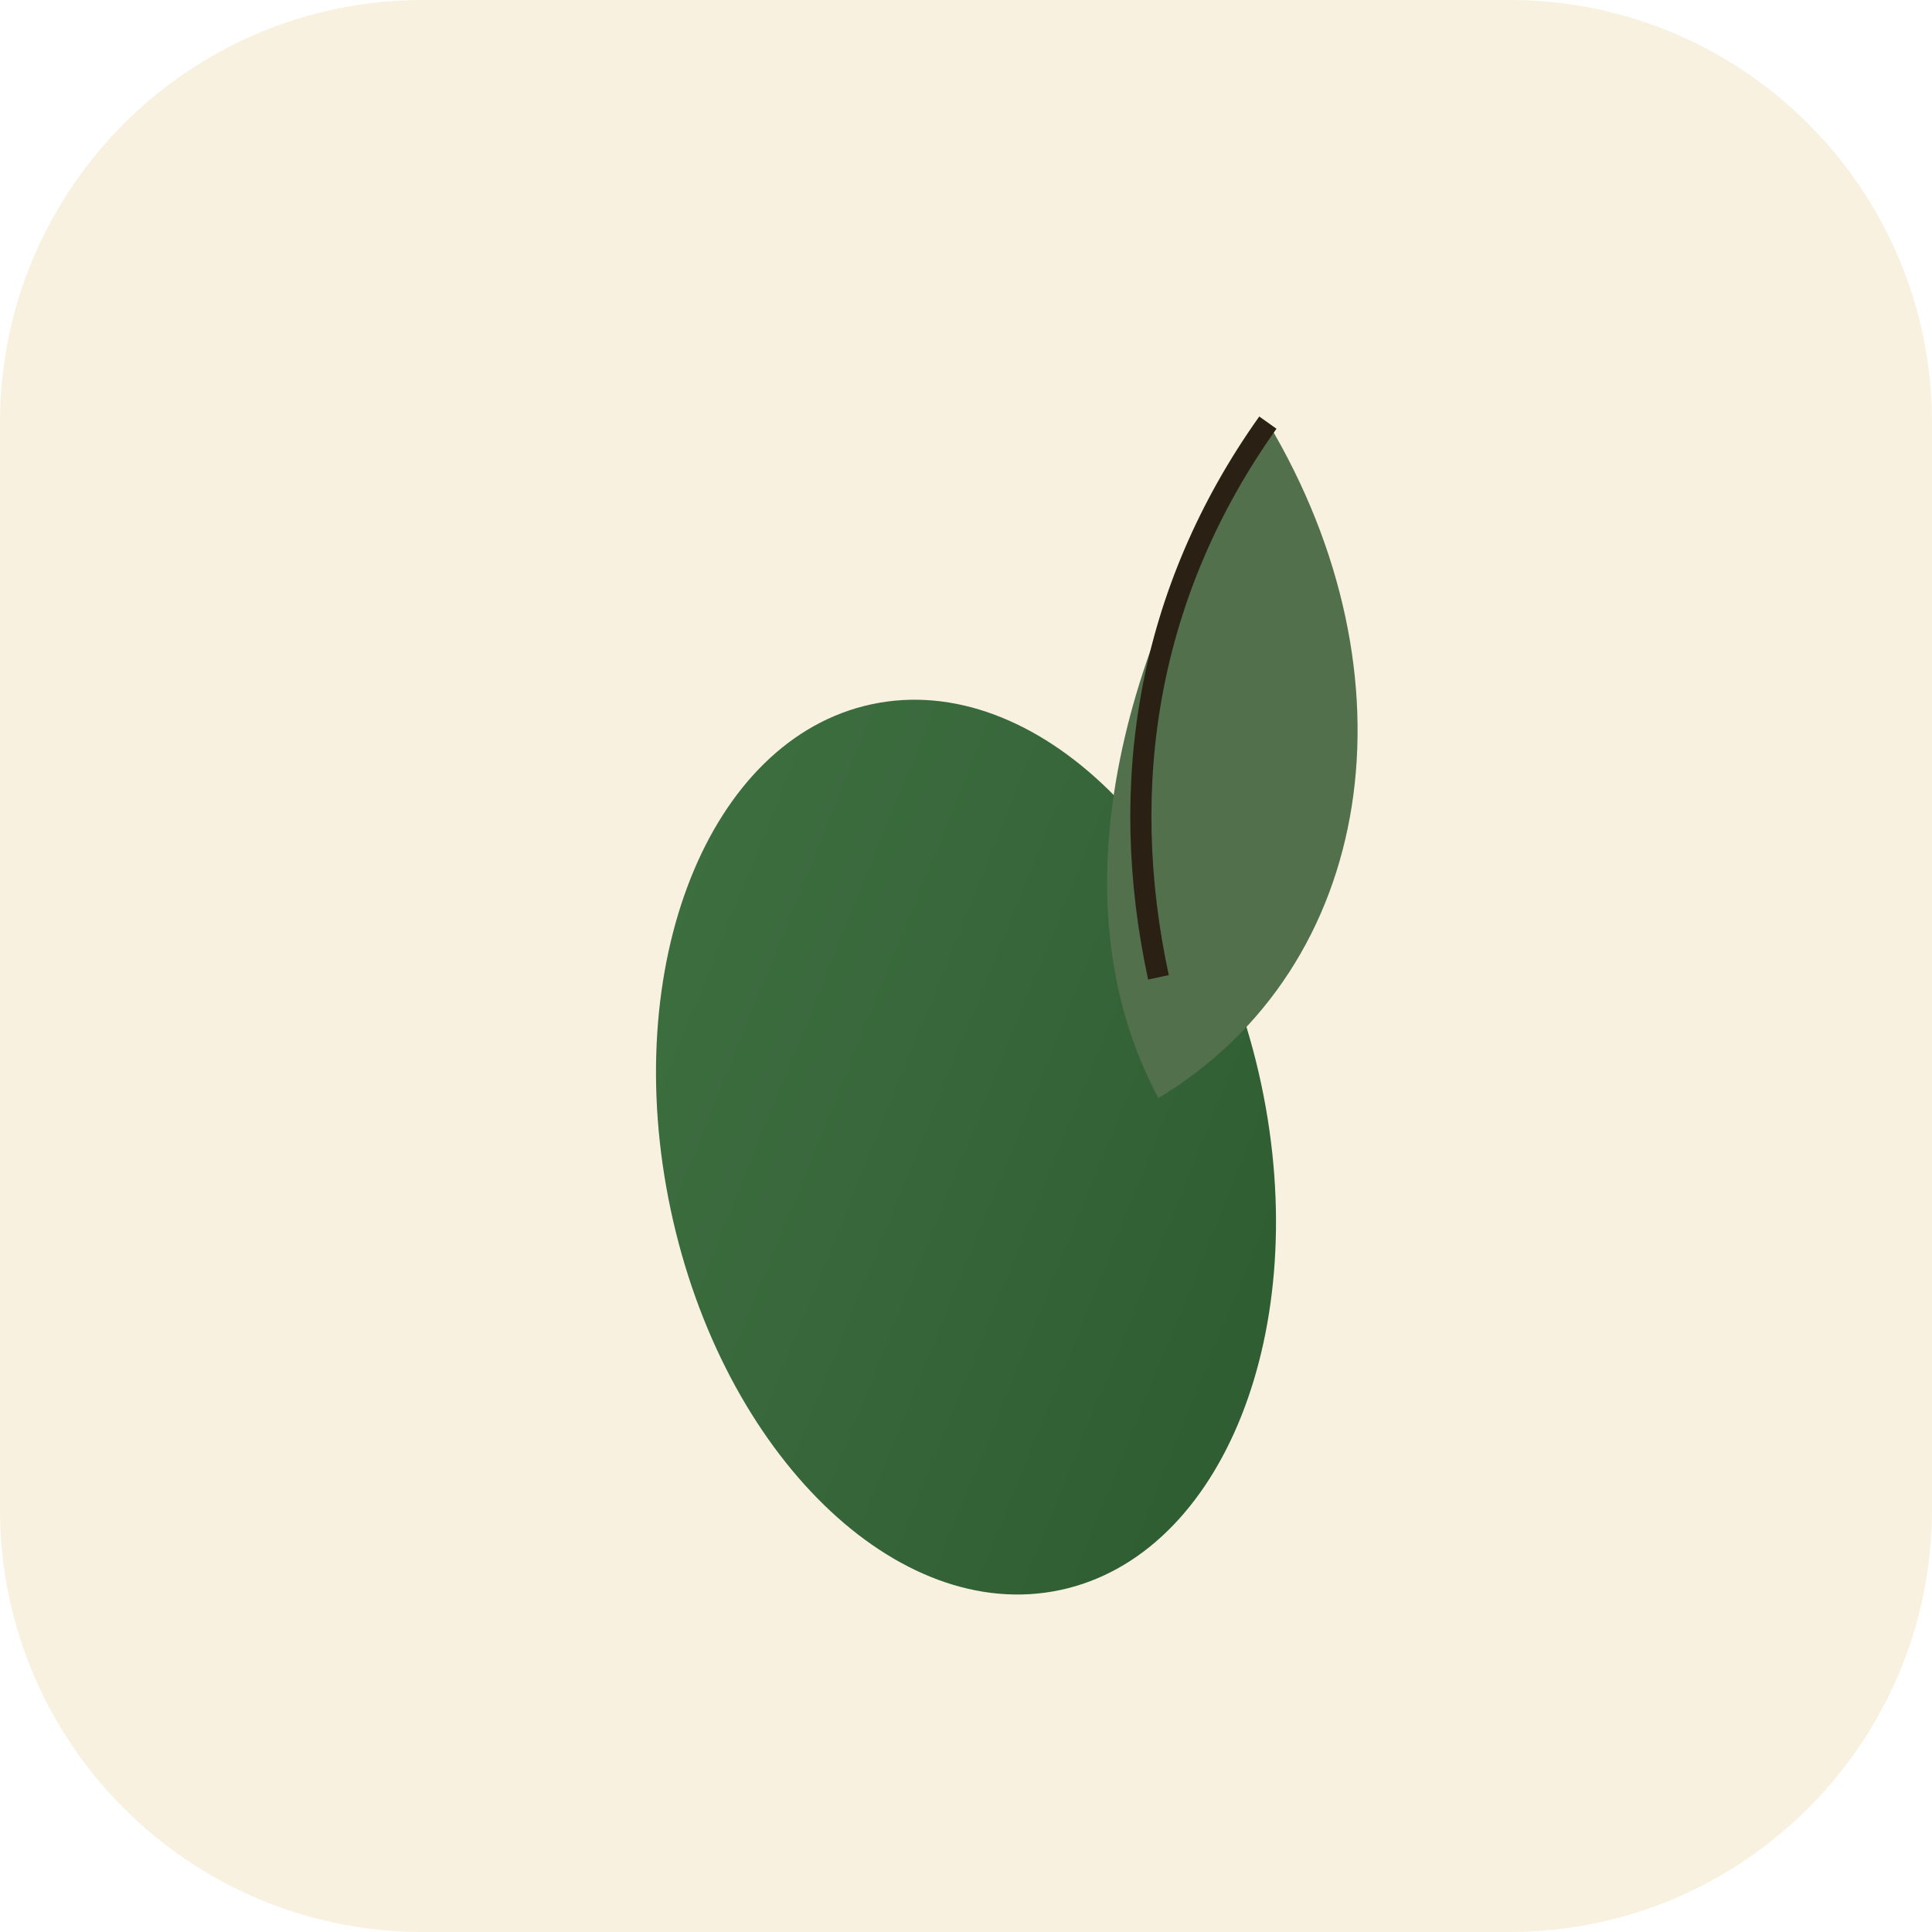
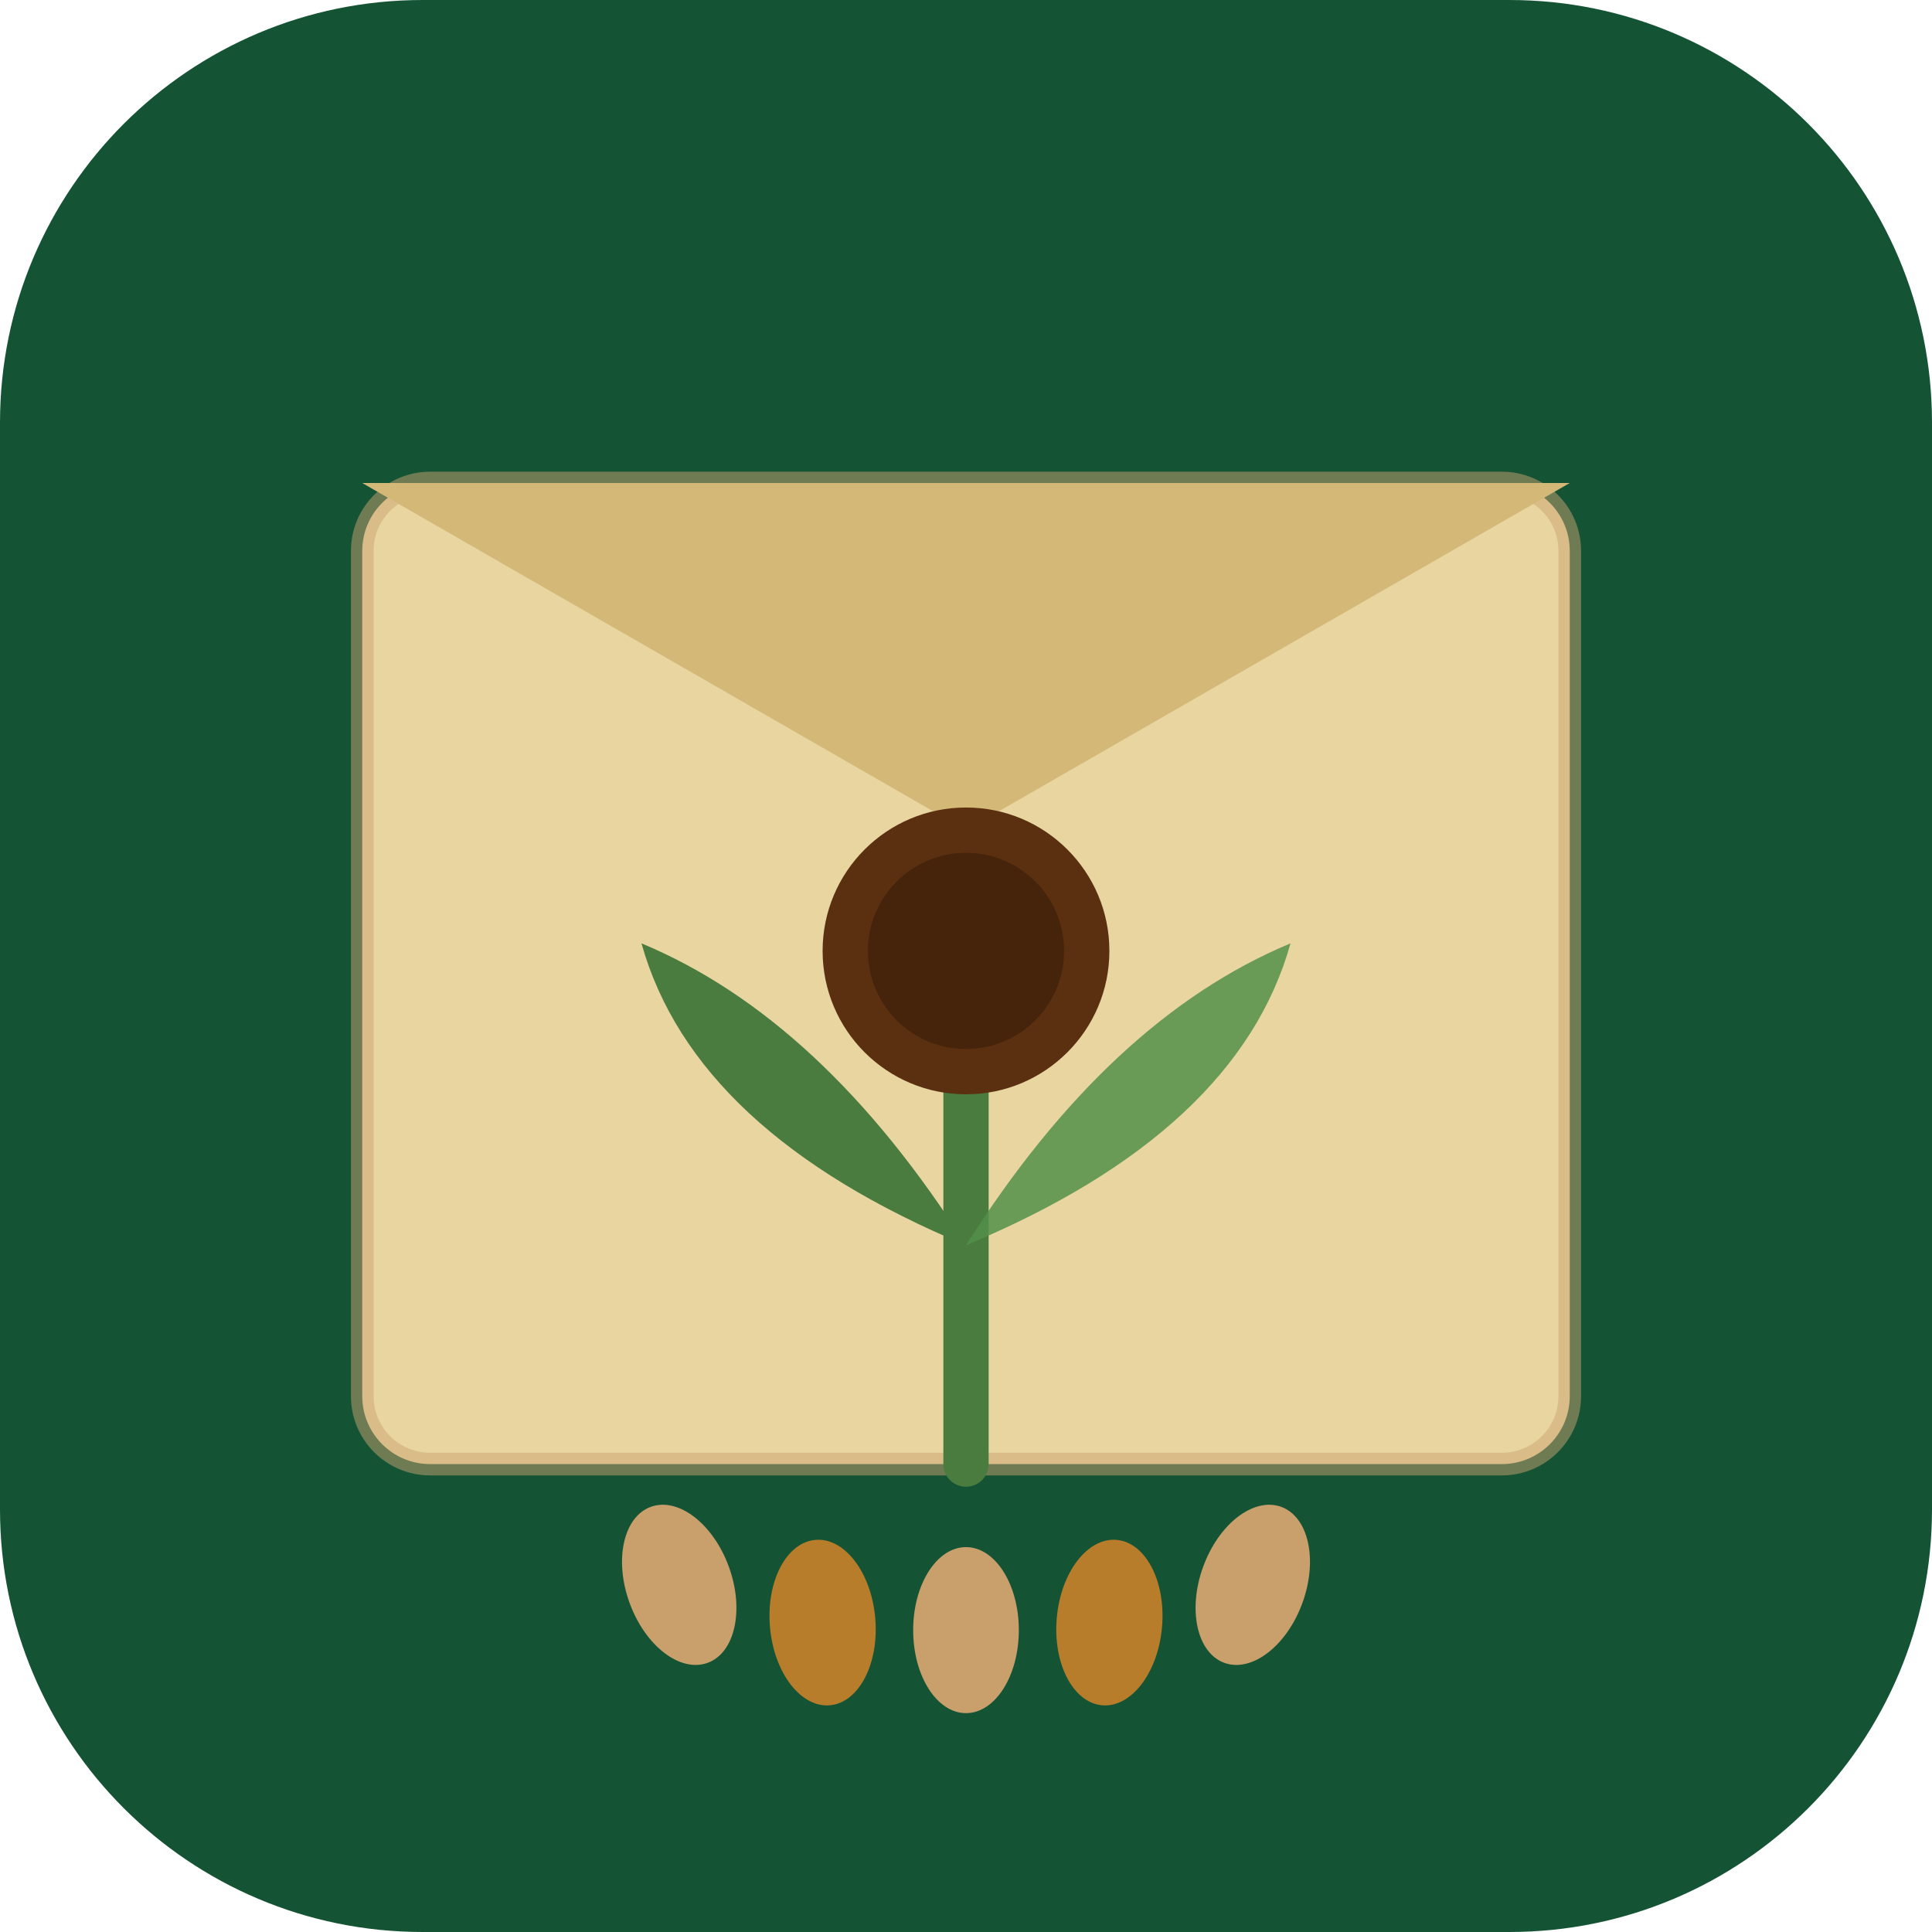
- <svg xmlns="http://www.w3.org/2000/svg" viewBox="0 0 512 512" role="img" aria-label="Seeds">
-   <defs>
-     <linearGradient id="sg512" x1="0%" y1="0%" x2="100%" y2="100%">
-       <stop offset="0%" style="stop-color:#3f7142" />
-       <stop offset="100%" style="stop-color:#2d5a30" />
-     </linearGradient>
-   </defs>
-   <rect width="512" height="512" rx="112" fill="#f8f1e0" />
-   <ellipse cx="256" cy="304" rx="80" ry="120" fill="url(#sg512)" transform="rotate(-12 256 304)" />
-   <path fill="#52704c" d="M336 112c40 67 29 144-29 179-29-54-8-125 29-179z" />
-   <path fill="none" stroke="#2a2114" stroke-width="5.6" d="M336 112c-32 45-40 96-29 147" />
+ <svg xmlns="http://www.w3.org/2000/svg" viewBox="0 0 512 512" role="img" aria-label="">
+   <rect width="512" height="512" fill="#155335" rx="112" />
+   <rect x="96" y="128" width="320" height="260" rx="18" fill="#e8d5a0" />
+   <rect x="96" y="128" width="320" height="260" rx="18" fill="none" stroke="#c9a470" stroke-width="6" opacity="0.5" />
+   <path d="M 96 128 L 256 220 L 416 128 Z" fill="#d4b878" />
+   <line x1="256" y1="388" x2="256" y2="276" stroke="#4a7c3f" stroke-width="12" stroke-linecap="round" />
+   <path d="M 256 330 Q 184 300 170 250 Q 218 270 256 330 Z" fill="#4a7c3f" />
+   <path d="M 256 330 Q 328 300 342 250 Q 294 270 256 330 Z" fill="#52904a" opacity="0.85" />
+   <g transform="translate(256 252)">
+     <ellipse rx="14" ry="32" fill="#d69e2e" transform="rotate(0)" />
+     <ellipse rx="14" ry="32" fill="#d69e2e" transform="rotate(30)" />
+     <ellipse rx="14" ry="32" fill="#d69e2e" transform="rotate(60)" />
+     <ellipse rx="14" ry="32" fill="#d69e2e" transform="rotate(90)" />
+     <ellipse rx="14" ry="32" fill="#d69e2e" transform="rotate(120)" />
+     <ellipse rx="14" ry="32" fill="#d69e2e" transform="rotate(150)" />
+   </g>
+   <circle cx="256" cy="252" r="38" fill="#5a3010" />
+   <circle cx="256" cy="252" r="26" fill="#3d1f08" opacity="0.7" />
+   <ellipse cx="180" cy="420" rx="14" ry="22" fill="#c9a06c" transform="rotate(-20 180 420)" />
+   <ellipse cx="218" cy="430" rx="14" ry="22" fill="#b87d2a" transform="rotate(-5 218 430)" />
+   <ellipse cx="256" cy="432" rx="14" ry="22" fill="#c9a06c" />
+   <ellipse cx="294" cy="430" rx="14" ry="22" fill="#b87d2a" transform="rotate(5 294 430)" />
+   <ellipse cx="332" cy="420" rx="14" ry="22" fill="#c9a06c" transform="rotate(20 332 420)" />
</svg>
